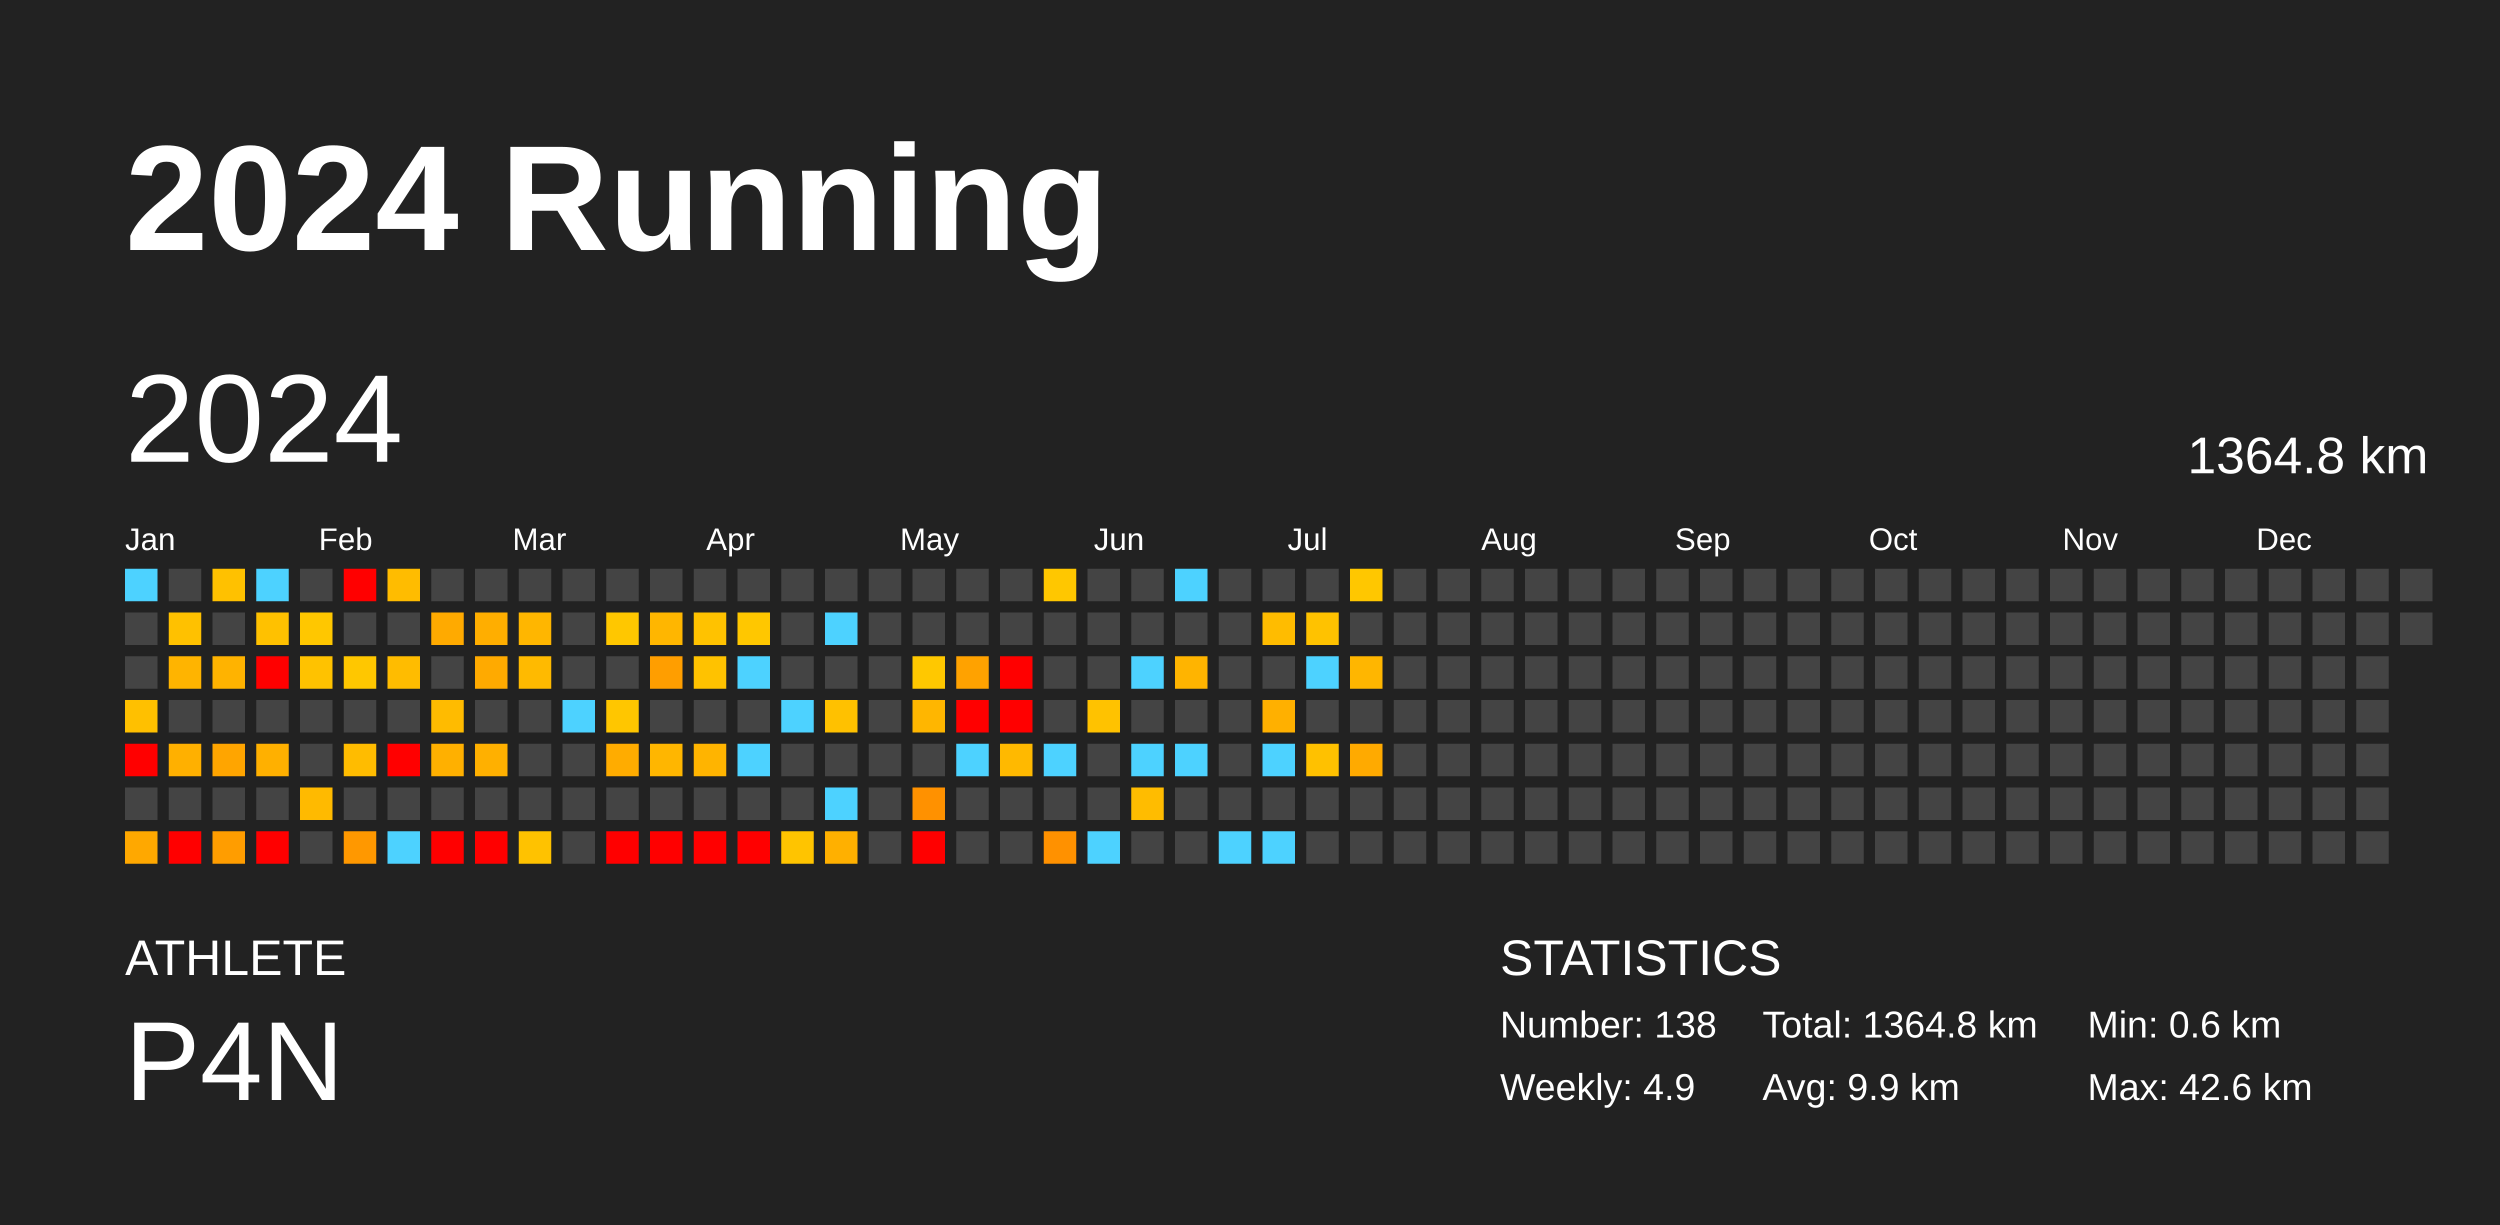
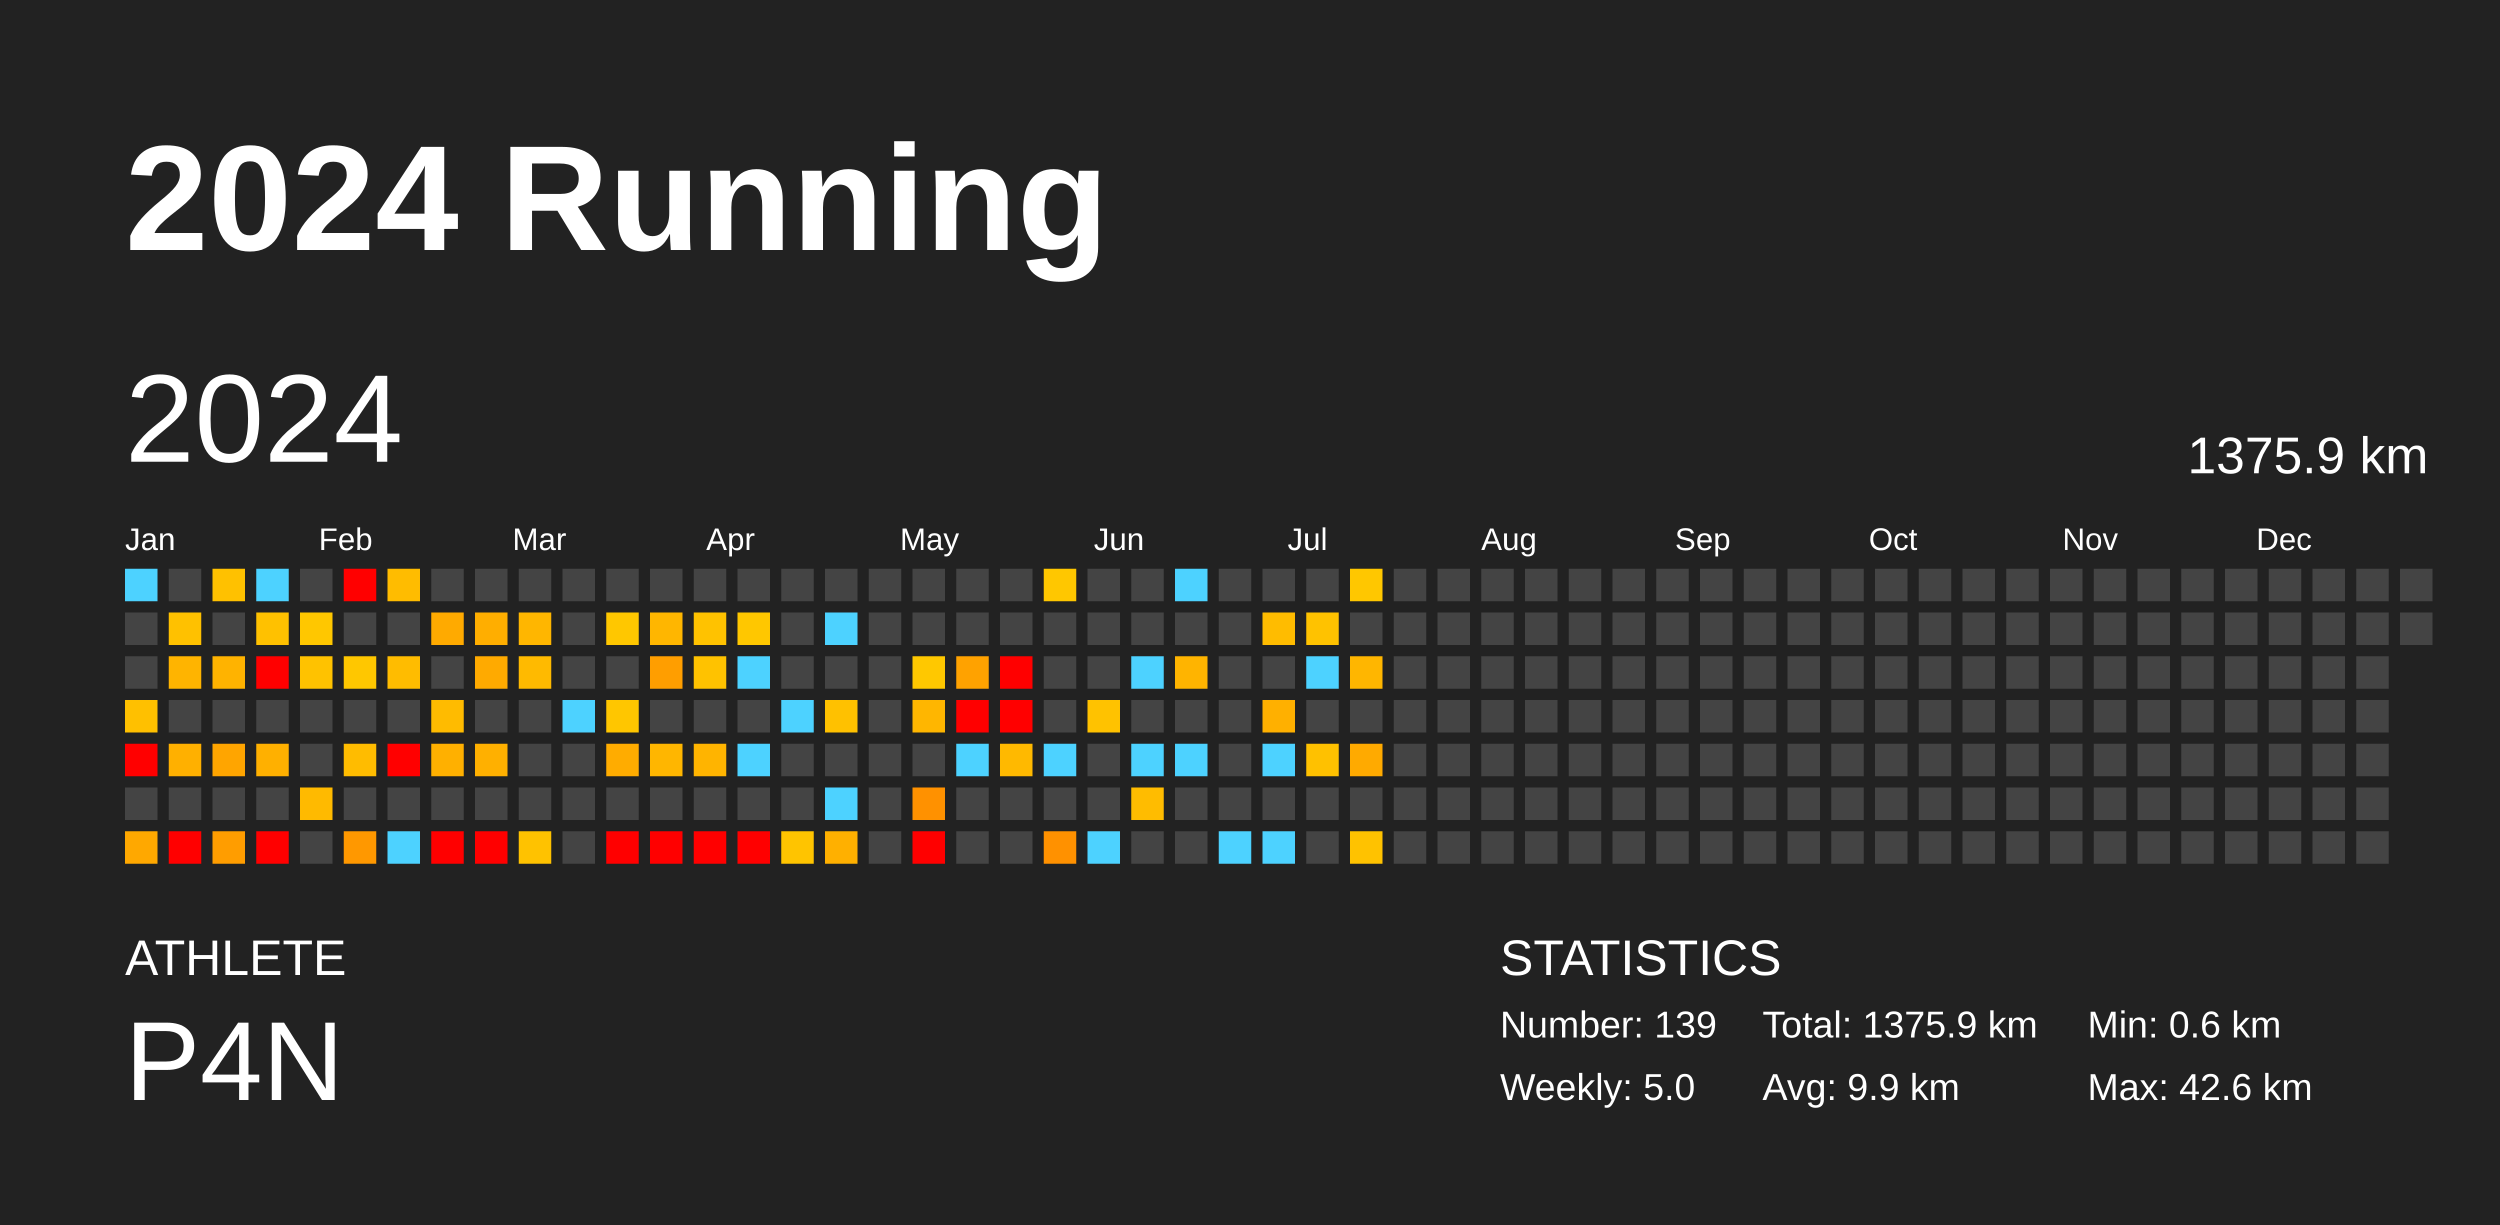
<svg xmlns="http://www.w3.org/2000/svg" baseProfile="full" height="98mm" version="1.1" viewBox="0,0,200,98" width="200mm">
  <defs />
  <rect fill="#222222" height="98" width="200" x="0" y="0" />
  <text fill="#FFFFFF" style="font-size:12px; font-family:Arial; font-weight:bold;" x="10" y="20">2024 Running</text>
  <text fill="#FFFFFF" style="font-size:4px; font-family:Arial" x="10" y="78">ATHLETE</text>
  <text fill="#FFFFFF" style="font-size:9px; font-family:Arial" x="10" y="88">P4N</text>
  <text fill="#FFFFFF" style="font-size:4px; font-family:Arial" x="120" y="78">STATISTICS</text>
-   <text fill="#FFFFFF" style="font-size:3px; font-family:Arial" x="120" y="83">Number: 138</text>
-   <text fill="#FFFFFF" style="font-size:3px; font-family:Arial" x="120" y="88">Weekly: 4.9</text>
-   <text fill="#FFFFFF" style="font-size:3px; font-family:Arial" x="141" y="83">Total: 1364.8 km</text>
+   <text fill="#FFFFFF" style="font-size:3px; font-family:Arial" x="120" y="83">Number: 139</text>
+   <text fill="#FFFFFF" style="font-size:3px; font-family:Arial" x="120" y="88">Weekly: 5.0</text>
+   <text fill="#FFFFFF" style="font-size:3px; font-family:Arial" x="141" y="83">Total: 1375.9 km</text>
  <text fill="#FFFFFF" style="font-size:3px; font-family:Arial" x="141" y="88">Avg: 9.9 km</text>
  <text fill="#FFFFFF" style="font-size:3px; font-family:Arial" x="167" y="83">Min: 0.6 km</text>
  <text fill="#FFFFFF" style="font-size:3px; font-family:Arial" x="167" y="88">Max: 42.6 km</text>
  <text dominant-baseline="hanging" fill="#FFFFFF" style="font-size:10.0px; font-family:Arial;" x="10" y="30">2024</text>
-   <text dominant-baseline="hanging" fill="#FFFFFF" style="font-size:4.125px; font-family:Arial;" x="175" y="35">1364.8 km</text>
+   <text dominant-baseline="hanging" fill="#FFFFFF" style="font-size:4.125px; font-family:Arial;" x="175" y="35">1375.9 km</text>
  <text fill="#FFFFFF" style="font-size:2.5px; font-family:Arial" x="10.0" y="44">Jan</text>
  <text fill="#FFFFFF" style="font-size:2.5px; font-family:Arial" x="25.5" y="44">Feb</text>
  <text fill="#FFFFFF" style="font-size:2.5px; font-family:Arial" x="41.0" y="44">Mar</text>
  <text fill="#FFFFFF" style="font-size:2.5px; font-family:Arial" x="56.5" y="44">Apr</text>
  <text fill="#FFFFFF" style="font-size:2.5px; font-family:Arial" x="72.0" y="44">May</text>
  <text fill="#FFFFFF" style="font-size:2.5px; font-family:Arial" x="87.5" y="44">Jun</text>
  <text fill="#FFFFFF" style="font-size:2.5px; font-family:Arial" x="103.0" y="44">Jul</text>
  <text fill="#FFFFFF" style="font-size:2.5px; font-family:Arial" x="118.5" y="44">Aug</text>
  <text fill="#FFFFFF" style="font-size:2.5px; font-family:Arial" x="134.0" y="44">Sep</text>
  <text fill="#FFFFFF" style="font-size:2.5px; font-family:Arial" x="149.5" y="44">Oct</text>
  <text fill="#FFFFFF" style="font-size:2.5px; font-family:Arial" x="165.0" y="44">Nov</text>
  <text fill="#FFFFFF" style="font-size:2.5px; font-family:Arial" x="180.5" y="44">Dec</text>
  <rect fill="#4dd2ff" height="2.6" width="2.6" x="10.0" y="45.5" />
  <rect fill="#444444" height="2.6" width="2.6" x="10.0" y="49.0" />
  <rect fill="#444444" height="2.6" width="2.6" x="10.0" y="52.5" />
  <rect fill="#ffc000" height="2.6" width="2.6" x="10.0" y="56.0" />
  <rect fill="red" height="2.6" width="2.6" x="10.0" y="59.5" />
  <rect fill="#444444" height="2.6" width="2.6" x="10.0" y="63.0" />
  <rect fill="#ffa800" height="2.6" width="2.6" x="10.0" y="66.5" />
  <rect fill="#444444" height="2.6" width="2.6" x="13.5" y="45.5" />
  <rect fill="#ffc100" height="2.6" width="2.6" x="13.5" y="49.0" />
  <rect fill="#ffb400" height="2.6" width="2.6" x="13.5" y="52.5" />
  <rect fill="#444444" height="2.6" width="2.6" x="13.5" y="56.0" />
  <rect fill="#ffb000" height="2.6" width="2.6" x="13.5" y="59.5" />
  <rect fill="#444444" height="2.6" width="2.6" x="13.5" y="63.0" />
  <rect fill="red" height="2.6" width="2.6" x="13.5" y="66.5" />
  <rect fill="#ffc100" height="2.6" width="2.6" x="17.0" y="45.5" />
  <rect fill="#444444" height="2.6" width="2.6" x="17.0" y="49.0" />
  <rect fill="#ffb300" height="2.6" width="2.6" x="17.0" y="52.5" />
  <rect fill="#444444" height="2.6" width="2.6" x="17.0" y="56.0" />
  <rect fill="#ffa500" height="2.6" width="2.6" x="17.0" y="59.5" />
  <rect fill="#444444" height="2.6" width="2.6" x="17.0" y="63.0" />
  <rect fill="#ff9d00" height="2.6" width="2.6" x="17.0" y="66.5" />
  <rect fill="#4dd2ff" height="2.6" width="2.6" x="20.5" y="45.5" />
  <rect fill="#ffc100" height="2.6" width="2.6" x="20.5" y="49.0" />
  <rect fill="red" height="2.6" width="2.6" x="20.5" y="52.5" />
  <rect fill="#444444" height="2.6" width="2.6" x="20.5" y="56.0" />
  <rect fill="#ffb000" height="2.6" width="2.6" x="20.5" y="59.5" />
  <rect fill="#444444" height="2.6" width="2.6" x="20.5" y="63.0" />
  <rect fill="red" height="2.6" width="2.6" x="20.5" y="66.5" />
  <rect fill="#444444" height="2.6" width="2.6" x="24.0" y="45.5" />
  <rect fill="#ffc700" height="2.6" width="2.6" x="24.0" y="49.0" />
  <rect fill="#ffc200" height="2.6" width="2.6" x="24.0" y="52.5" />
  <rect fill="#444444" height="2.6" width="2.6" x="24.0" y="56.0" />
  <rect fill="#444444" height="2.6" width="2.6" x="24.0" y="59.5" />
  <rect fill="#ffba00" height="2.6" width="2.6" x="24.0" y="63.0" />
  <rect fill="#444444" height="2.6" width="2.6" x="24.0" y="66.5" />
  <rect fill="red" height="2.6" width="2.6" x="27.5" y="45.5" />
  <rect fill="#444444" height="2.6" width="2.6" x="27.5" y="49.0" />
  <rect fill="#ffc700" height="2.6" width="2.6" x="27.5" y="52.5" />
  <rect fill="#444444" height="2.6" width="2.6" x="27.5" y="56.0" />
  <rect fill="#ffbc00" height="2.6" width="2.6" x="27.5" y="59.5" />
  <rect fill="#444444" height="2.6" width="2.6" x="27.5" y="63.0" />
  <rect fill="#ff9800" height="2.6" width="2.6" x="27.5" y="66.5" />
  <rect fill="#ffbc00" height="2.6" width="2.6" x="31.0" y="45.5" />
  <rect fill="#444444" height="2.6" width="2.6" x="31.0" y="49.0" />
  <rect fill="#ffbc00" height="2.6" width="2.6" x="31.0" y="52.5" />
  <rect fill="#444444" height="2.6" width="2.6" x="31.0" y="56.0" />
  <rect fill="red" height="2.6" width="2.6" x="31.0" y="59.5" />
  <rect fill="#444444" height="2.6" width="2.6" x="31.0" y="63.0" />
  <rect fill="#4dd2ff" height="2.6" width="2.6" x="31.0" y="66.5" />
  <rect fill="#444444" height="2.6" width="2.6" x="34.5" y="45.5" />
  <rect fill="#ffaa00" height="2.6" width="2.6" x="34.5" y="49.0" />
  <rect fill="#444444" height="2.6" width="2.6" x="34.5" y="52.5" />
  <rect fill="#ffbb00" height="2.6" width="2.6" x="34.5" y="56.0" />
  <rect fill="#ffb000" height="2.6" width="2.6" x="34.5" y="59.5" />
  <rect fill="#444444" height="2.6" width="2.6" x="34.5" y="63.0" />
  <rect fill="red" height="2.6" width="2.6" x="34.5" y="66.5" />
  <rect fill="#444444" height="2.6" width="2.6" x="38.0" y="45.5" />
  <rect fill="#ffae00" height="2.6" width="2.6" x="38.0" y="49.0" />
  <rect fill="#ffaa00" height="2.6" width="2.6" x="38.0" y="52.5" />
  <rect fill="#444444" height="2.6" width="2.6" x="38.0" y="56.0" />
  <rect fill="#ffb000" height="2.6" width="2.6" x="38.0" y="59.5" />
  <rect fill="#444444" height="2.6" width="2.6" x="38.0" y="63.0" />
  <rect fill="red" height="2.6" width="2.6" x="38.0" y="66.5" />
  <rect fill="#444444" height="2.6" width="2.6" x="41.5" y="45.5" />
  <rect fill="#ffb600" height="2.6" width="2.6" x="41.5" y="49.0" />
  <rect fill="#ffba00" height="2.6" width="2.6" x="41.5" y="52.5" />
  <rect fill="#444444" height="2.6" width="2.6" x="41.5" y="56.0" />
  <rect fill="#444444" height="2.6" width="2.6" x="41.5" y="59.5" />
  <rect fill="#444444" height="2.6" width="2.6" x="41.5" y="63.0" />
  <rect fill="#ffc200" height="2.6" width="2.6" x="41.5" y="66.5" />
  <rect fill="#444444" height="2.6" width="2.6" x="45.0" y="45.5" />
  <rect fill="#444444" height="2.6" width="2.6" x="45.0" y="49.0" />
  <rect fill="#444444" height="2.6" width="2.6" x="45.0" y="52.5" />
  <rect fill="#4dd2ff" height="2.6" width="2.6" x="45.0" y="56.0" />
  <rect fill="#444444" height="2.6" width="2.6" x="45.0" y="59.5" />
  <rect fill="#444444" height="2.6" width="2.6" x="45.0" y="63.0" />
  <rect fill="#444444" height="2.6" width="2.6" x="45.0" y="66.5" />
  <rect fill="#444444" height="2.6" width="2.6" x="48.5" y="45.5" />
  <rect fill="#ffc700" height="2.6" width="2.6" x="48.5" y="49.0" />
  <rect fill="#444444" height="2.6" width="2.6" x="48.5" y="52.5" />
  <rect fill="#ffc600" height="2.6" width="2.6" x="48.5" y="56.0" />
  <rect fill="#ffac00" height="2.6" width="2.6" x="48.5" y="59.5" />
  <rect fill="#444444" height="2.6" width="2.6" x="48.5" y="63.0" />
  <rect fill="red" height="2.6" width="2.6" x="48.5" y="66.5" />
  <rect fill="#444444" height="2.6" width="2.6" x="52.0" y="45.5" />
  <rect fill="#ffb600" height="2.6" width="2.6" x="52.0" y="49.0" />
  <rect fill="#ff9e00" height="2.6" width="2.6" x="52.0" y="52.5" />
  <rect fill="#444444" height="2.6" width="2.6" x="52.0" y="56.0" />
  <rect fill="#ffb600" height="2.6" width="2.6" x="52.0" y="59.5" />
  <rect fill="#444444" height="2.6" width="2.6" x="52.0" y="63.0" />
  <rect fill="red" height="2.6" width="2.6" x="52.0" y="66.5" />
  <rect fill="#444444" height="2.6" width="2.6" x="55.5" y="45.5" />
  <rect fill="#ffc200" height="2.6" width="2.6" x="55.5" y="49.0" />
  <rect fill="#ffc200" height="2.6" width="2.6" x="55.5" y="52.5" />
  <rect fill="#444444" height="2.6" width="2.6" x="55.5" y="56.0" />
  <rect fill="#ffb400" height="2.6" width="2.6" x="55.5" y="59.5" />
  <rect fill="#444444" height="2.6" width="2.6" x="55.5" y="63.0" />
  <rect fill="red" height="2.6" width="2.6" x="55.5" y="66.5" />
  <rect fill="#444444" height="2.6" width="2.6" x="59.0" y="45.5" />
  <rect fill="#ffc700" height="2.6" width="2.6" x="59.0" y="49.0" />
  <rect fill="#4dd2ff" height="2.6" width="2.6" x="59.0" y="52.5" />
  <rect fill="#444444" height="2.6" width="2.6" x="59.0" y="56.0" />
  <rect fill="#4dd2ff" height="2.6" width="2.6" x="59.0" y="59.5" />
  <rect fill="#444444" height="2.6" width="2.6" x="59.0" y="63.0" />
  <rect fill="red" height="2.6" width="2.6" x="59.0" y="66.5" />
  <rect fill="#444444" height="2.6" width="2.6" x="62.5" y="45.5" />
  <rect fill="#444444" height="2.6" width="2.6" x="62.5" y="49.0" />
  <rect fill="#444444" height="2.6" width="2.6" x="62.5" y="52.5" />
  <rect fill="#4dd2ff" height="2.6" width="2.6" x="62.5" y="56.0" />
  <rect fill="#444444" height="2.6" width="2.6" x="62.5" y="59.5" />
  <rect fill="#444444" height="2.6" width="2.6" x="62.5" y="63.0" />
  <rect fill="#ffc400" height="2.6" width="2.6" x="62.5" y="66.5" />
  <rect fill="#444444" height="2.6" width="2.6" x="66.0" y="45.5" />
  <rect fill="#4dd2ff" height="2.6" width="2.6" x="66.0" y="49.0" />
  <rect fill="#444444" height="2.6" width="2.6" x="66.0" y="52.5" />
  <rect fill="#ffc100" height="2.6" width="2.6" x="66.0" y="56.0" />
  <rect fill="#444444" height="2.6" width="2.6" x="66.0" y="59.5" />
  <rect fill="#4dd2ff" height="2.6" width="2.6" x="66.0" y="63.0" />
  <rect fill="#ffb000" height="2.6" width="2.6" x="66.0" y="66.5" />
  <rect fill="#444444" height="2.6" width="2.6" x="69.5" y="45.5" />
  <rect fill="#444444" height="2.6" width="2.6" x="69.5" y="49.0" />
  <rect fill="#444444" height="2.6" width="2.6" x="69.5" y="52.5" />
  <rect fill="#444444" height="2.6" width="2.6" x="69.5" y="56.0" />
  <rect fill="#444444" height="2.6" width="2.6" x="69.5" y="59.5" />
  <rect fill="#444444" height="2.6" width="2.6" x="69.5" y="63.0" />
  <rect fill="#444444" height="2.6" width="2.6" x="69.5" y="66.5" />
  <rect fill="#444444" height="2.6" width="2.6" x="73.0" y="45.5" />
  <rect fill="#444444" height="2.6" width="2.6" x="73.0" y="49.0" />
  <rect fill="#ffc800" height="2.6" width="2.6" x="73.0" y="52.5" />
  <rect fill="#ffb600" height="2.6" width="2.6" x="73.0" y="56.0" />
  <rect fill="#444444" height="2.6" width="2.6" x="73.0" y="59.5" />
  <rect fill="#ff9100" height="2.6" width="2.6" x="73.0" y="63.0" />
  <rect fill="red" height="2.6" width="2.6" x="73.0" y="66.5" />
  <rect fill="#444444" height="2.6" width="2.6" x="76.5" y="45.5" />
  <rect fill="#444444" height="2.6" width="2.6" x="76.5" y="49.0" />
  <rect fill="#ffa200" height="2.6" width="2.6" x="76.5" y="52.5" />
  <rect fill="red" height="2.6" width="2.6" x="76.5" y="56.0" />
  <rect fill="#4dd2ff" height="2.6" width="2.6" x="76.5" y="59.5" />
  <rect fill="#444444" height="2.6" width="2.6" x="76.5" y="63.0" />
  <rect fill="#444444" height="2.6" width="2.6" x="76.5" y="66.5" />
  <rect fill="#444444" height="2.6" width="2.6" x="80.0" y="45.5" />
  <rect fill="#444444" height="2.6" width="2.6" x="80.0" y="49.0" />
  <rect fill="red" height="2.6" width="2.6" x="80.0" y="52.5" />
  <rect fill="red" height="2.6" width="2.6" x="80.0" y="56.0" />
  <rect fill="#ffb900" height="2.6" width="2.6" x="80.0" y="59.5" />
  <rect fill="#444444" height="2.6" width="2.6" x="80.0" y="63.0" />
  <rect fill="#444444" height="2.6" width="2.6" x="80.0" y="66.5" />
  <rect fill="#ffc700" height="2.6" width="2.6" x="83.5" y="45.5" />
  <rect fill="#444444" height="2.6" width="2.6" x="83.5" y="49.0" />
  <rect fill="#444444" height="2.6" width="2.6" x="83.5" y="52.5" />
  <rect fill="#444444" height="2.6" width="2.6" x="83.5" y="56.0" />
  <rect fill="#4dd2ff" height="2.6" width="2.6" x="83.5" y="59.5" />
  <rect fill="#444444" height="2.6" width="2.6" x="83.5" y="63.0" />
  <rect fill="#ff9100" height="2.6" width="2.6" x="83.5" y="66.5" />
  <rect fill="#444444" height="2.6" width="2.6" x="87.0" y="45.5" />
  <rect fill="#444444" height="2.6" width="2.6" x="87.0" y="49.0" />
  <rect fill="#444444" height="2.6" width="2.6" x="87.0" y="52.5" />
  <rect fill="#ffc200" height="2.6" width="2.6" x="87.0" y="56.0" />
  <rect fill="#444444" height="2.6" width="2.6" x="87.0" y="59.5" />
  <rect fill="#444444" height="2.6" width="2.6" x="87.0" y="63.0" />
  <rect fill="#4dd2ff" height="2.6" width="2.6" x="87.0" y="66.5" />
  <rect fill="#444444" height="2.6" width="2.6" x="90.5" y="45.5" />
  <rect fill="#444444" height="2.6" width="2.6" x="90.5" y="49.0" />
  <rect fill="#4dd2ff" height="2.6" width="2.6" x="90.5" y="52.5" />
  <rect fill="#444444" height="2.6" width="2.6" x="90.5" y="56.0" />
  <rect fill="#4dd2ff" height="2.6" width="2.6" x="90.5" y="59.5" />
  <rect fill="#ffbc00" height="2.6" width="2.6" x="90.5" y="63.0" />
  <rect fill="#444444" height="2.6" width="2.6" x="90.5" y="66.5" />
  <rect fill="#4dd2ff" height="2.6" width="2.6" x="94.0" y="45.5" />
  <rect fill="#444444" height="2.6" width="2.6" x="94.0" y="49.0" />
  <rect fill="#ffb400" height="2.6" width="2.6" x="94.0" y="52.5" />
  <rect fill="#444444" height="2.6" width="2.6" x="94.0" y="56.0" />
  <rect fill="#4dd2ff" height="2.6" width="2.6" x="94.0" y="59.5" />
  <rect fill="#444444" height="2.6" width="2.6" x="94.0" y="63.0" />
  <rect fill="#444444" height="2.6" width="2.6" x="94.0" y="66.5" />
  <rect fill="#444444" height="2.6" width="2.6" x="97.5" y="45.5" />
  <rect fill="#444444" height="2.6" width="2.6" x="97.5" y="49.0" />
  <rect fill="#444444" height="2.6" width="2.6" x="97.5" y="52.5" />
  <rect fill="#444444" height="2.6" width="2.6" x="97.5" y="56.0" />
  <rect fill="#444444" height="2.6" width="2.6" x="97.5" y="59.5" />
  <rect fill="#444444" height="2.6" width="2.6" x="97.5" y="63.0" />
  <rect fill="#4dd2ff" height="2.6" width="2.6" x="97.5" y="66.5" />
  <rect fill="#444444" height="2.6" width="2.6" x="101.0" y="45.5" />
  <rect fill="#ffbc00" height="2.6" width="2.6" x="101.0" y="49.0" />
  <rect fill="#444444" height="2.6" width="2.6" x="101.0" y="52.5" />
  <rect fill="#ffb000" height="2.6" width="2.6" x="101.0" y="56.0" />
  <rect fill="#4dd2ff" height="2.6" width="2.6" x="101.0" y="59.5" />
  <rect fill="#444444" height="2.6" width="2.6" x="101.0" y="63.0" />
  <rect fill="#4dd2ff" height="2.6" width="2.6" x="101.0" y="66.5" />
  <rect fill="#444444" height="2.6" width="2.6" x="104.5" y="45.5" />
  <rect fill="#ffc200" height="2.6" width="2.6" x="104.5" y="49.0" />
  <rect fill="#4dd2ff" height="2.6" width="2.6" x="104.5" y="52.5" />
  <rect fill="#444444" height="2.6" width="2.6" x="104.5" y="56.0" />
  <rect fill="#ffc100" height="2.6" width="2.6" x="104.5" y="59.5" />
  <rect fill="#444444" height="2.6" width="2.6" x="104.5" y="63.0" />
  <rect fill="#444444" height="2.6" width="2.6" x="104.5" y="66.5" />
  <rect fill="#ffc700" height="2.6" width="2.6" x="108.0" y="45.5" />
  <rect fill="#444444" height="2.6" width="2.6" x="108.0" y="49.0" />
  <rect fill="#ffb600" height="2.6" width="2.6" x="108.0" y="52.5" />
  <rect fill="#444444" height="2.6" width="2.6" x="108.0" y="56.0" />
  <rect fill="#ffaa00" height="2.6" width="2.6" x="108.0" y="59.5" />
  <rect fill="#444444" height="2.6" width="2.6" x="108.0" y="63.0" />
-   <rect fill="#444444" height="2.6" width="2.6" x="108.0" y="66.5" />
+   <rect fill="#ffc200" height="2.6" width="2.6" x="108.0" y="66.5" />
  <rect fill="#444444" height="2.6" width="2.6" x="111.5" y="45.5" />
  <rect fill="#444444" height="2.6" width="2.6" x="111.5" y="49.0" />
  <rect fill="#444444" height="2.6" width="2.6" x="111.5" y="52.5" />
  <rect fill="#444444" height="2.6" width="2.6" x="111.5" y="56.0" />
  <rect fill="#444444" height="2.6" width="2.6" x="111.5" y="59.5" />
  <rect fill="#444444" height="2.6" width="2.6" x="111.5" y="63.0" />
  <rect fill="#444444" height="2.6" width="2.6" x="111.5" y="66.5" />
  <rect fill="#444444" height="2.6" width="2.6" x="115.0" y="45.5" />
  <rect fill="#444444" height="2.6" width="2.6" x="115.0" y="49.0" />
  <rect fill="#444444" height="2.6" width="2.6" x="115.0" y="52.5" />
  <rect fill="#444444" height="2.6" width="2.6" x="115.0" y="56.0" />
  <rect fill="#444444" height="2.6" width="2.6" x="115.0" y="59.5" />
  <rect fill="#444444" height="2.6" width="2.6" x="115.0" y="63.0" />
  <rect fill="#444444" height="2.6" width="2.6" x="115.0" y="66.5" />
  <rect fill="#444444" height="2.6" width="2.6" x="118.5" y="45.5" />
  <rect fill="#444444" height="2.6" width="2.6" x="118.5" y="49.0" />
  <rect fill="#444444" height="2.6" width="2.6" x="118.5" y="52.5" />
  <rect fill="#444444" height="2.6" width="2.6" x="118.5" y="56.0" />
  <rect fill="#444444" height="2.6" width="2.6" x="118.5" y="59.5" />
  <rect fill="#444444" height="2.6" width="2.6" x="118.5" y="63.0" />
  <rect fill="#444444" height="2.6" width="2.6" x="118.5" y="66.5" />
  <rect fill="#444444" height="2.6" width="2.6" x="122.0" y="45.5" />
  <rect fill="#444444" height="2.6" width="2.6" x="122.0" y="49.0" />
  <rect fill="#444444" height="2.6" width="2.6" x="122.0" y="52.5" />
  <rect fill="#444444" height="2.6" width="2.6" x="122.0" y="56.0" />
  <rect fill="#444444" height="2.6" width="2.6" x="122.0" y="59.5" />
  <rect fill="#444444" height="2.6" width="2.6" x="122.0" y="63.0" />
  <rect fill="#444444" height="2.6" width="2.6" x="122.0" y="66.5" />
  <rect fill="#444444" height="2.6" width="2.6" x="125.5" y="45.5" />
  <rect fill="#444444" height="2.6" width="2.6" x="125.5" y="49.0" />
  <rect fill="#444444" height="2.6" width="2.6" x="125.5" y="52.5" />
  <rect fill="#444444" height="2.6" width="2.6" x="125.5" y="56.0" />
  <rect fill="#444444" height="2.6" width="2.6" x="125.5" y="59.5" />
  <rect fill="#444444" height="2.6" width="2.6" x="125.5" y="63.0" />
  <rect fill="#444444" height="2.6" width="2.6" x="125.5" y="66.5" />
  <rect fill="#444444" height="2.6" width="2.6" x="129.0" y="45.5" />
  <rect fill="#444444" height="2.6" width="2.6" x="129.0" y="49.0" />
  <rect fill="#444444" height="2.6" width="2.6" x="129.0" y="52.5" />
  <rect fill="#444444" height="2.6" width="2.6" x="129.0" y="56.0" />
  <rect fill="#444444" height="2.6" width="2.6" x="129.0" y="59.5" />
  <rect fill="#444444" height="2.6" width="2.6" x="129.0" y="63.0" />
  <rect fill="#444444" height="2.6" width="2.6" x="129.0" y="66.5" />
  <rect fill="#444444" height="2.6" width="2.6" x="132.5" y="45.5" />
  <rect fill="#444444" height="2.6" width="2.6" x="132.5" y="49.0" />
  <rect fill="#444444" height="2.6" width="2.6" x="132.5" y="52.5" />
  <rect fill="#444444" height="2.6" width="2.6" x="132.5" y="56.0" />
  <rect fill="#444444" height="2.6" width="2.6" x="132.5" y="59.5" />
  <rect fill="#444444" height="2.6" width="2.6" x="132.5" y="63.0" />
  <rect fill="#444444" height="2.6" width="2.6" x="132.5" y="66.5" />
  <rect fill="#444444" height="2.6" width="2.6" x="136.0" y="45.5" />
  <rect fill="#444444" height="2.6" width="2.6" x="136.0" y="49.0" />
  <rect fill="#444444" height="2.6" width="2.6" x="136.0" y="52.5" />
  <rect fill="#444444" height="2.6" width="2.6" x="136.0" y="56.0" />
  <rect fill="#444444" height="2.6" width="2.6" x="136.0" y="59.5" />
  <rect fill="#444444" height="2.6" width="2.6" x="136.0" y="63.0" />
  <rect fill="#444444" height="2.6" width="2.6" x="136.0" y="66.5" />
  <rect fill="#444444" height="2.6" width="2.6" x="139.5" y="45.5" />
  <rect fill="#444444" height="2.6" width="2.6" x="139.5" y="49.0" />
  <rect fill="#444444" height="2.6" width="2.6" x="139.5" y="52.5" />
  <rect fill="#444444" height="2.6" width="2.6" x="139.5" y="56.0" />
  <rect fill="#444444" height="2.6" width="2.6" x="139.5" y="59.5" />
  <rect fill="#444444" height="2.6" width="2.6" x="139.5" y="63.0" />
  <rect fill="#444444" height="2.6" width="2.6" x="139.5" y="66.5" />
  <rect fill="#444444" height="2.6" width="2.6" x="143.0" y="45.5" />
  <rect fill="#444444" height="2.6" width="2.6" x="143.0" y="49.0" />
  <rect fill="#444444" height="2.6" width="2.6" x="143.0" y="52.5" />
  <rect fill="#444444" height="2.6" width="2.6" x="143.0" y="56.0" />
  <rect fill="#444444" height="2.6" width="2.6" x="143.0" y="59.5" />
  <rect fill="#444444" height="2.6" width="2.6" x="143.0" y="63.0" />
  <rect fill="#444444" height="2.6" width="2.6" x="143.0" y="66.5" />
  <rect fill="#444444" height="2.6" width="2.6" x="146.5" y="45.5" />
  <rect fill="#444444" height="2.6" width="2.6" x="146.5" y="49.0" />
  <rect fill="#444444" height="2.6" width="2.6" x="146.5" y="52.5" />
  <rect fill="#444444" height="2.6" width="2.6" x="146.5" y="56.0" />
  <rect fill="#444444" height="2.6" width="2.6" x="146.5" y="59.5" />
  <rect fill="#444444" height="2.6" width="2.6" x="146.5" y="63.0" />
  <rect fill="#444444" height="2.6" width="2.6" x="146.5" y="66.5" />
  <rect fill="#444444" height="2.6" width="2.6" x="150.0" y="45.5" />
  <rect fill="#444444" height="2.6" width="2.6" x="150.0" y="49.0" />
  <rect fill="#444444" height="2.6" width="2.6" x="150.0" y="52.5" />
  <rect fill="#444444" height="2.6" width="2.6" x="150.0" y="56.0" />
  <rect fill="#444444" height="2.6" width="2.6" x="150.0" y="59.5" />
  <rect fill="#444444" height="2.6" width="2.6" x="150.0" y="63.0" />
  <rect fill="#444444" height="2.6" width="2.6" x="150.0" y="66.5" />
  <rect fill="#444444" height="2.6" width="2.6" x="153.5" y="45.5" />
  <rect fill="#444444" height="2.6" width="2.6" x="153.5" y="49.0" />
  <rect fill="#444444" height="2.6" width="2.6" x="153.5" y="52.5" />
  <rect fill="#444444" height="2.6" width="2.6" x="153.5" y="56.0" />
  <rect fill="#444444" height="2.6" width="2.6" x="153.5" y="59.5" />
  <rect fill="#444444" height="2.6" width="2.6" x="153.5" y="63.0" />
  <rect fill="#444444" height="2.6" width="2.6" x="153.5" y="66.5" />
  <rect fill="#444444" height="2.6" width="2.6" x="157.0" y="45.5" />
  <rect fill="#444444" height="2.6" width="2.6" x="157.0" y="49.0" />
  <rect fill="#444444" height="2.6" width="2.6" x="157.0" y="52.5" />
  <rect fill="#444444" height="2.6" width="2.6" x="157.0" y="56.0" />
  <rect fill="#444444" height="2.6" width="2.6" x="157.0" y="59.5" />
  <rect fill="#444444" height="2.6" width="2.6" x="157.0" y="63.0" />
  <rect fill="#444444" height="2.6" width="2.6" x="157.0" y="66.5" />
  <rect fill="#444444" height="2.6" width="2.6" x="160.5" y="45.5" />
  <rect fill="#444444" height="2.6" width="2.6" x="160.5" y="49.0" />
  <rect fill="#444444" height="2.6" width="2.6" x="160.5" y="52.5" />
  <rect fill="#444444" height="2.6" width="2.6" x="160.5" y="56.0" />
  <rect fill="#444444" height="2.6" width="2.6" x="160.5" y="59.5" />
  <rect fill="#444444" height="2.6" width="2.6" x="160.5" y="63.0" />
  <rect fill="#444444" height="2.6" width="2.6" x="160.5" y="66.5" />
  <rect fill="#444444" height="2.6" width="2.6" x="164.0" y="45.5" />
  <rect fill="#444444" height="2.6" width="2.6" x="164.0" y="49.0" />
  <rect fill="#444444" height="2.6" width="2.6" x="164.0" y="52.5" />
  <rect fill="#444444" height="2.6" width="2.6" x="164.0" y="56.0" />
  <rect fill="#444444" height="2.6" width="2.6" x="164.0" y="59.5" />
  <rect fill="#444444" height="2.6" width="2.6" x="164.0" y="63.0" />
  <rect fill="#444444" height="2.6" width="2.6" x="164.0" y="66.5" />
  <rect fill="#444444" height="2.6" width="2.6" x="167.5" y="45.5" />
  <rect fill="#444444" height="2.6" width="2.6" x="167.5" y="49.0" />
  <rect fill="#444444" height="2.6" width="2.6" x="167.5" y="52.5" />
  <rect fill="#444444" height="2.6" width="2.6" x="167.5" y="56.0" />
  <rect fill="#444444" height="2.6" width="2.6" x="167.5" y="59.5" />
  <rect fill="#444444" height="2.6" width="2.6" x="167.5" y="63.0" />
  <rect fill="#444444" height="2.6" width="2.6" x="167.5" y="66.5" />
  <rect fill="#444444" height="2.6" width="2.6" x="171.0" y="45.5" />
  <rect fill="#444444" height="2.6" width="2.6" x="171.0" y="49.0" />
  <rect fill="#444444" height="2.6" width="2.6" x="171.0" y="52.5" />
  <rect fill="#444444" height="2.6" width="2.6" x="171.0" y="56.0" />
  <rect fill="#444444" height="2.6" width="2.6" x="171.0" y="59.5" />
  <rect fill="#444444" height="2.6" width="2.6" x="171.0" y="63.0" />
  <rect fill="#444444" height="2.6" width="2.6" x="171.0" y="66.5" />
  <rect fill="#444444" height="2.6" width="2.6" x="174.5" y="45.5" />
  <rect fill="#444444" height="2.6" width="2.6" x="174.5" y="49.0" />
  <rect fill="#444444" height="2.6" width="2.6" x="174.5" y="52.5" />
  <rect fill="#444444" height="2.6" width="2.6" x="174.5" y="56.0" />
  <rect fill="#444444" height="2.6" width="2.6" x="174.5" y="59.5" />
  <rect fill="#444444" height="2.6" width="2.6" x="174.5" y="63.0" />
  <rect fill="#444444" height="2.6" width="2.6" x="174.5" y="66.5" />
  <rect fill="#444444" height="2.6" width="2.6" x="178.0" y="45.5" />
  <rect fill="#444444" height="2.6" width="2.6" x="178.0" y="49.0" />
  <rect fill="#444444" height="2.6" width="2.6" x="178.0" y="52.5" />
  <rect fill="#444444" height="2.6" width="2.6" x="178.0" y="56.0" />
  <rect fill="#444444" height="2.6" width="2.6" x="178.0" y="59.5" />
  <rect fill="#444444" height="2.6" width="2.6" x="178.0" y="63.0" />
  <rect fill="#444444" height="2.6" width="2.6" x="178.0" y="66.5" />
  <rect fill="#444444" height="2.6" width="2.6" x="181.5" y="45.5" />
  <rect fill="#444444" height="2.6" width="2.6" x="181.5" y="49.0" />
  <rect fill="#444444" height="2.6" width="2.6" x="181.5" y="52.5" />
  <rect fill="#444444" height="2.6" width="2.6" x="181.5" y="56.0" />
  <rect fill="#444444" height="2.6" width="2.6" x="181.5" y="59.5" />
  <rect fill="#444444" height="2.6" width="2.6" x="181.5" y="63.0" />
  <rect fill="#444444" height="2.6" width="2.6" x="181.5" y="66.5" />
  <rect fill="#444444" height="2.6" width="2.6" x="185.0" y="45.5" />
  <rect fill="#444444" height="2.6" width="2.6" x="185.0" y="49.0" />
  <rect fill="#444444" height="2.6" width="2.6" x="185.0" y="52.5" />
  <rect fill="#444444" height="2.6" width="2.6" x="185.0" y="56.0" />
  <rect fill="#444444" height="2.6" width="2.6" x="185.0" y="59.5" />
  <rect fill="#444444" height="2.6" width="2.6" x="185.0" y="63.0" />
  <rect fill="#444444" height="2.6" width="2.6" x="185.0" y="66.5" />
  <rect fill="#444444" height="2.6" width="2.6" x="188.5" y="45.5" />
  <rect fill="#444444" height="2.6" width="2.6" x="188.5" y="49.0" />
  <rect fill="#444444" height="2.6" width="2.6" x="188.5" y="52.5" />
  <rect fill="#444444" height="2.6" width="2.6" x="188.5" y="56.0" />
  <rect fill="#444444" height="2.6" width="2.6" x="188.5" y="59.5" />
  <rect fill="#444444" height="2.6" width="2.6" x="188.5" y="63.0" />
  <rect fill="#444444" height="2.6" width="2.6" x="188.5" y="66.5" />
  <rect fill="#444444" height="2.6" width="2.6" x="192.0" y="45.5" />
  <rect fill="#444444" height="2.6" width="2.6" x="192.0" y="49.0" />
</svg>
